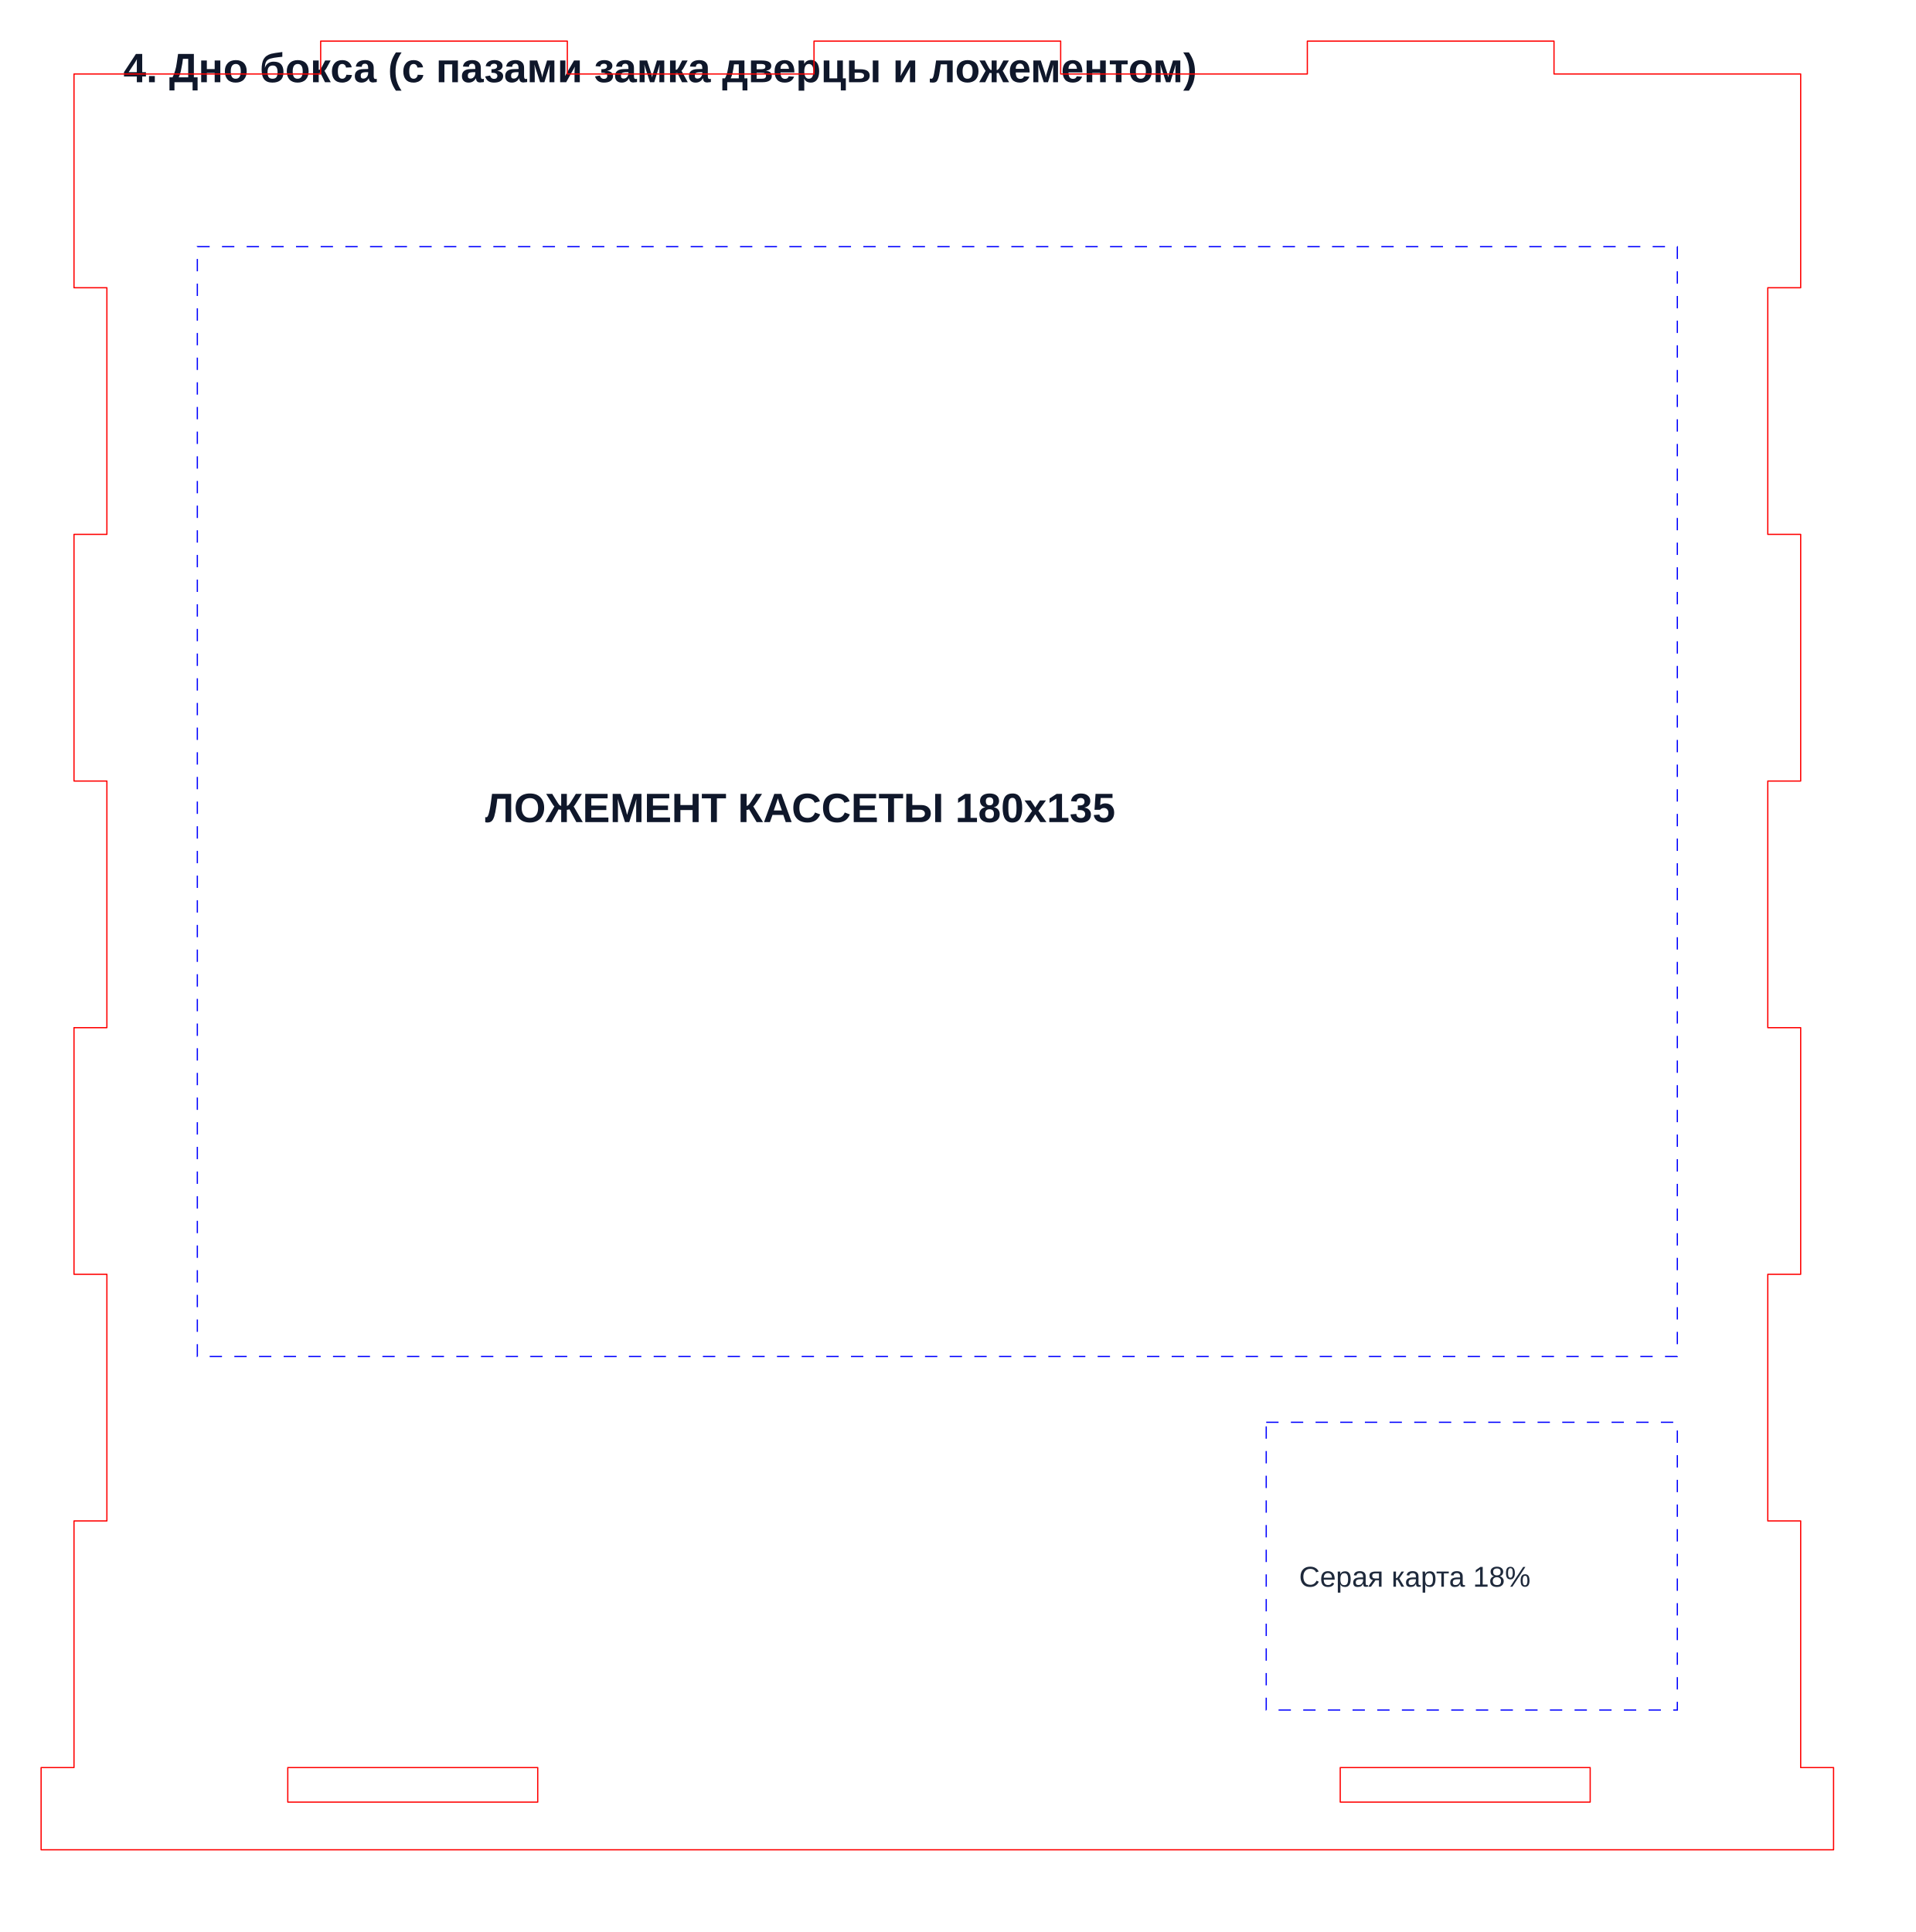
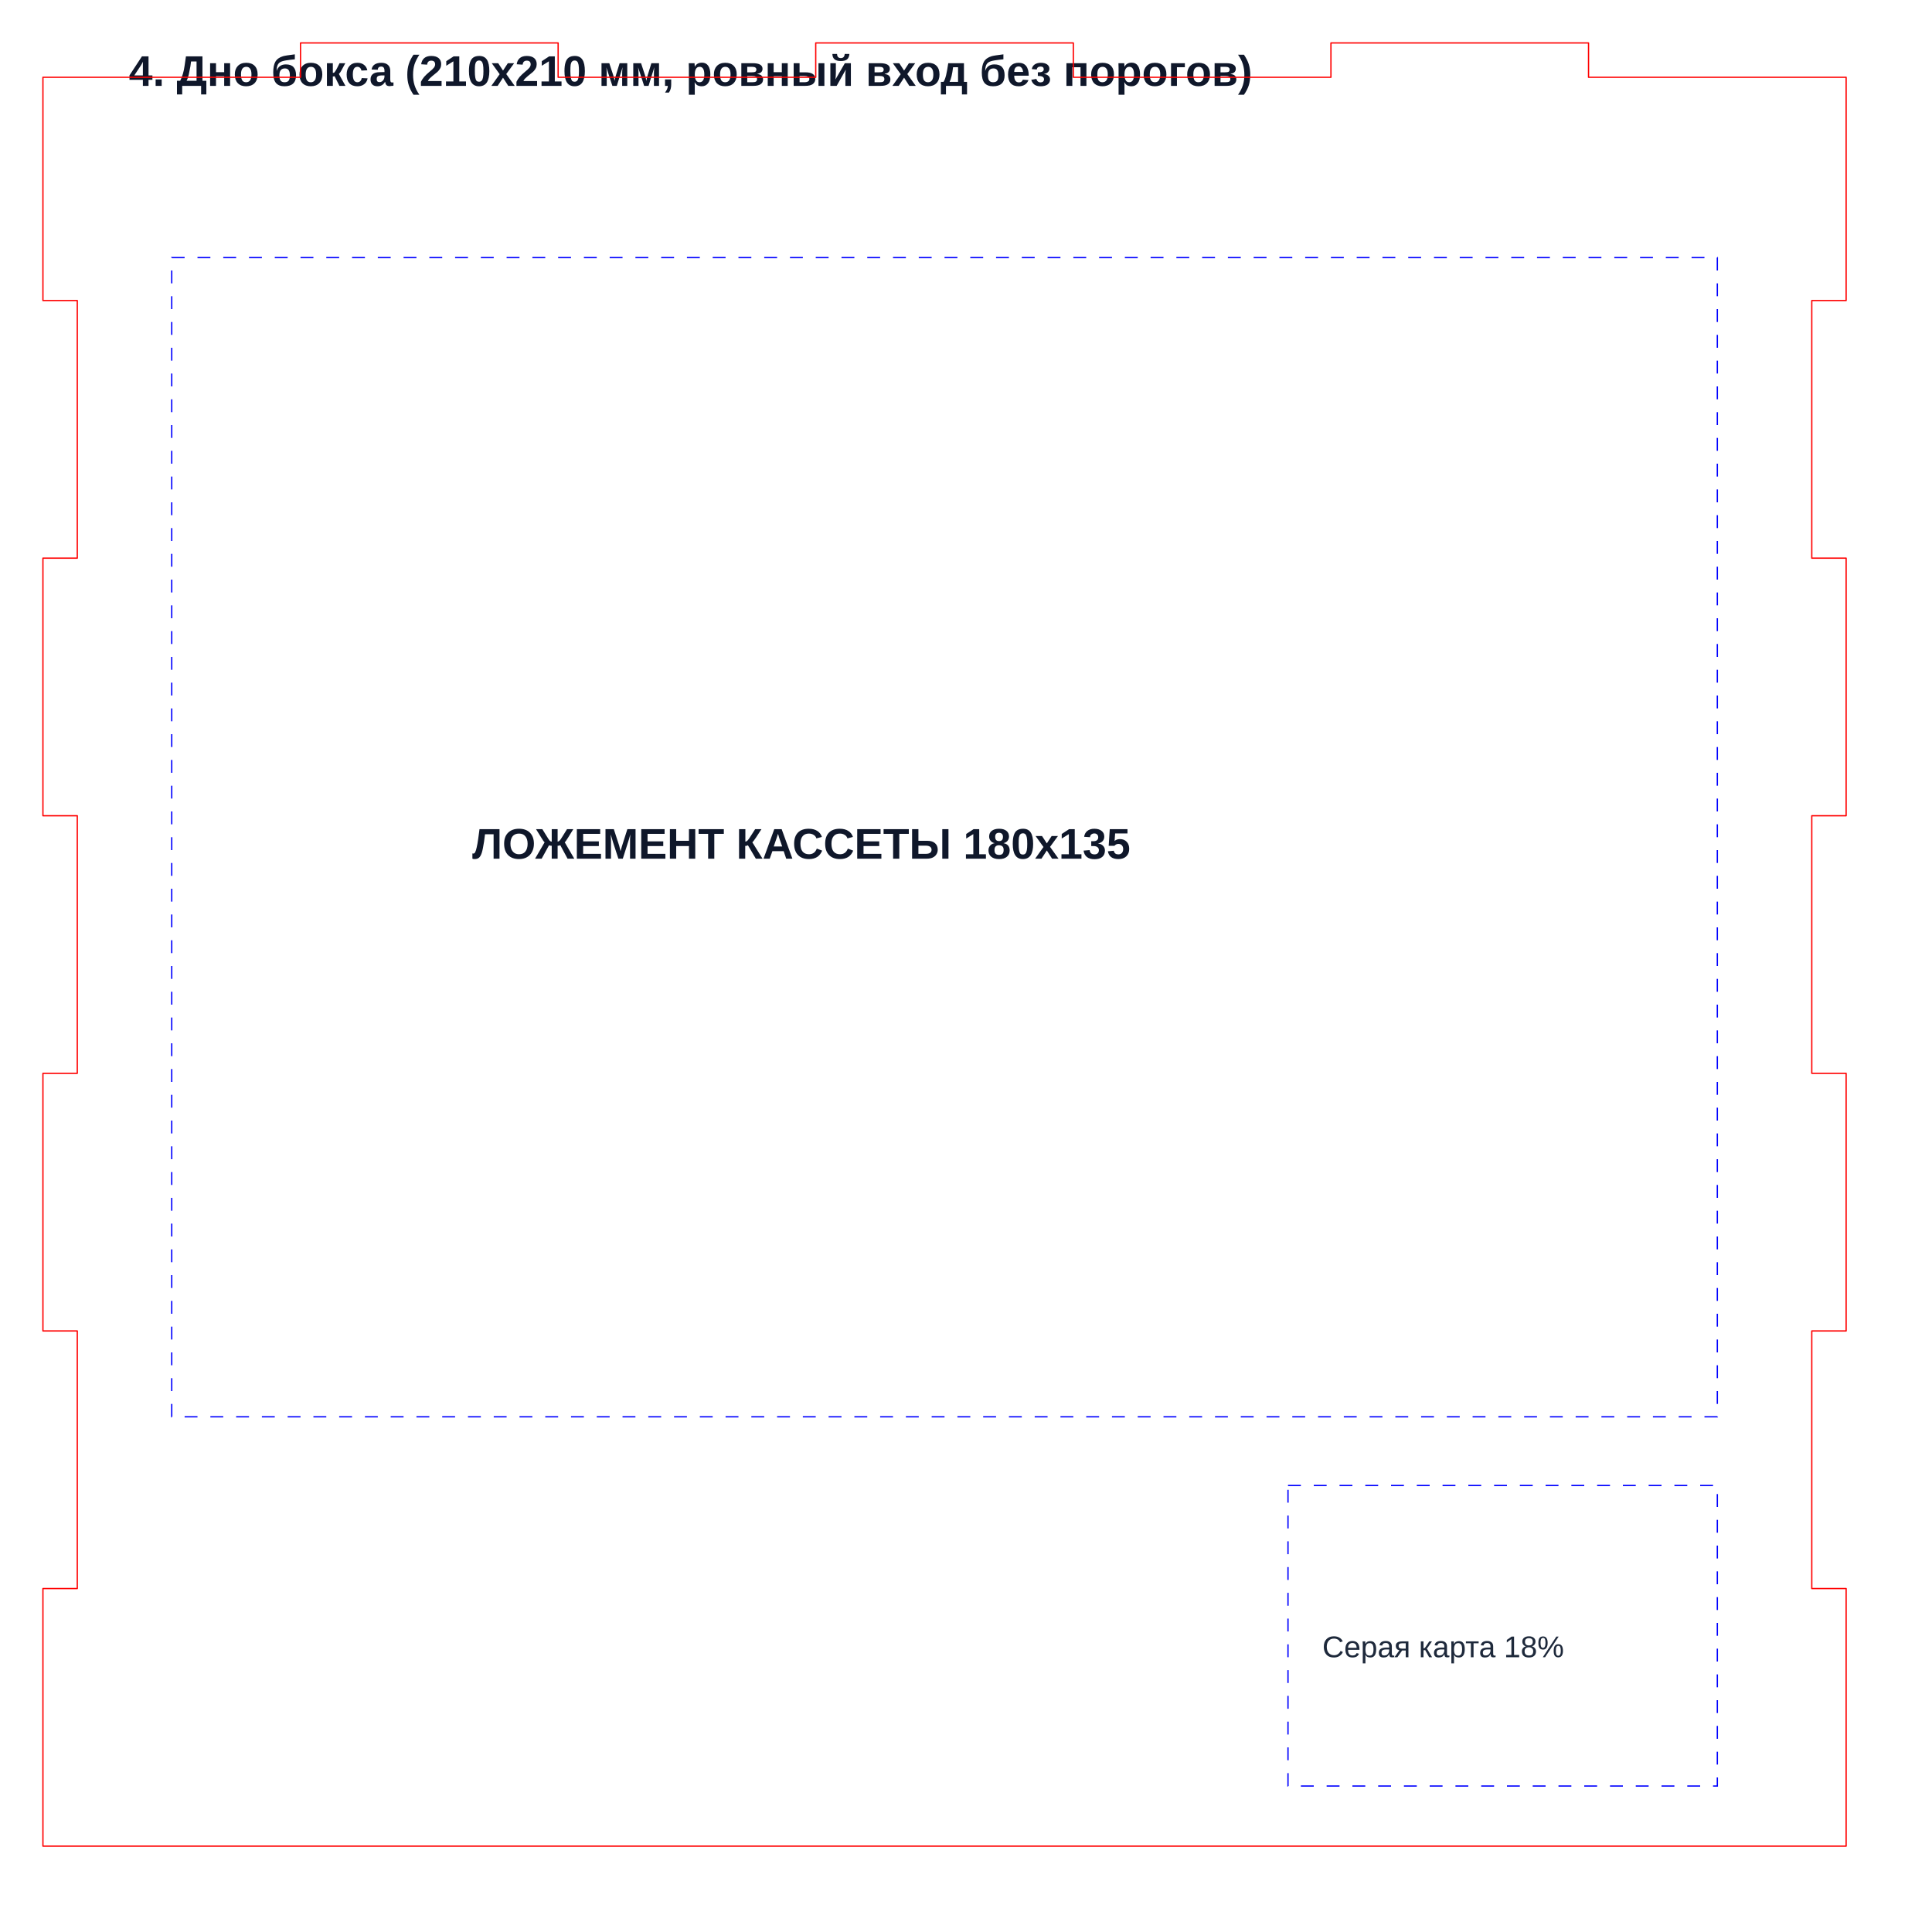
- <svg xmlns="http://www.w3.org/2000/svg" width="233.0mm" height="235.0mm" viewBox="0 0 233.0 235.0">
+ <svg xmlns="http://www.w3.org/2000/svg" width="225.0mm" height="225.0mm" viewBox="0 0 225.0 225.0">
  <defs>
    <style>
      .cut { fill: none; stroke: #ff0000; stroke-width: 0.15; stroke-linecap: round; stroke-linejoin: round; }
      .engrave { fill: none; stroke: #0000ff; stroke-width: 0.15; stroke-dasharray: 1.5,1.5; }
      .text { font-family: Segoe UI, Arial, sans-serif; font-size: 3.5px; fill: #1e293b; }
      .title { font-family: Segoe UI, Arial, sans-serif; font-size: 5px; font-weight: bold; fill: #0f172a; }
    </style>
  </defs>
  <g id="bottom_plate">
-     <text x="15" y="10" class="title">4. Дно бокса (с пазами замка дверцы и ложементом)</text>
-     <path d="M 9.00 9.00 L 39.00 9.00 L 39.00 5.00 L 69.00 5.00 L 69.00 9.00 L 99.00 9.00 L 99.00 5.00 L 129.00 5.00 L 129.00 9.00 L 159.00 9.00 L 159.00 5.00 L 189.00 5.00 L 189.00 9.00 L 219.00 9.00 L 219.00 35.00 L 215.00 35.00 L 215.00 65.00 L 219.00 65.00 L 219.00 95.00 L 215.00 95.00 L 215.00 125.00 L 219.00 125.00 L 219.00 155.00 L 215.00 155.00 L 215.00 185.00 L 219.00 185.00 L 219.00 215.00 L 223.00 215.00 L 223.00 225.00 L 5.00 225.00 L 5.00 215.00 L 9.00 215.00 L 9.00 185.00 L 13.00 185.00 L 13.00 155.00 L 9.00 155.00 L 9.00 125.00 L 13.00 125.00 L 13.00 95.00 L 9.00 95.00 L 9.00 65.00 L 13.00 65.00 L 13.00 35.00 L 9.00 35.00 L 9.00 9.00 Z" class="cut" />
-     <rect x="35.0" y="215.0" width="30.4" height="4.2" class="cut" />
-     <rect x="163.0" y="215.0" width="30.4" height="4.2" class="cut" />
-     <rect x="24.0" y="30.0" width="180" height="135" class="engrave" />
-     <text x="59.0" y="100.0" class="title">ЛОЖЕМЕНТ КАССЕТЫ 180х135</text>
-     <rect x="154.0" y="173.0" width="50" height="35" class="engrave" />
-     <text x="158.0" y="193.0" class="text">Серая карта 18%</text>
+     <text x="15" y="10" class="title">4. Дно бокса (210х210 мм, ровный вход без порогов)</text>
+     <path d="M 5.00 9.00 L 35.00 9.00 L 35.00 5.00 L 65.00 5.00 L 65.00 9.00 L 95.00 9.00 L 95.00 5.00 L 125.00 5.00 L 125.00 9.00 L 155.00 9.00 L 155.00 5.00 L 185.00 5.00 L 185.00 9.00 L 215.00 9.00 L 215.00 35.00 L 211.00 35.00 L 211.00 65.00 L 215.00 65.00 L 215.00 95.00 L 211.00 95.00 L 211.00 125.00 L 215.00 125.00 L 215.00 155.00 L 211.00 155.00 L 211.00 185.00 L 215.00 185.00 L 215.00 215.00 L 5.00 215.00 L 5.00 185.00 L 9.00 185.00 L 9.00 155.00 L 5.00 155.00 L 5.00 125.00 L 9.00 125.00 L 9.00 95.00 L 5.00 95.00 L 5.00 65.00 L 9.00 65.00 L 9.00 35.00 L 5.00 35.00 L 5.00 9.00 Z" class="cut" />
+     <rect x="20.0" y="30.0" width="180" height="135" class="engrave" />
+     <text x="55.0" y="100.0" class="title">ЛОЖЕМЕНТ КАССЕТЫ 180х135</text>
+     <rect x="150.0" y="173.0" width="50" height="35" class="engrave" />
+     <text x="154.0" y="193.0" class="text">Серая карта 18%</text>
  </g>
</svg>
